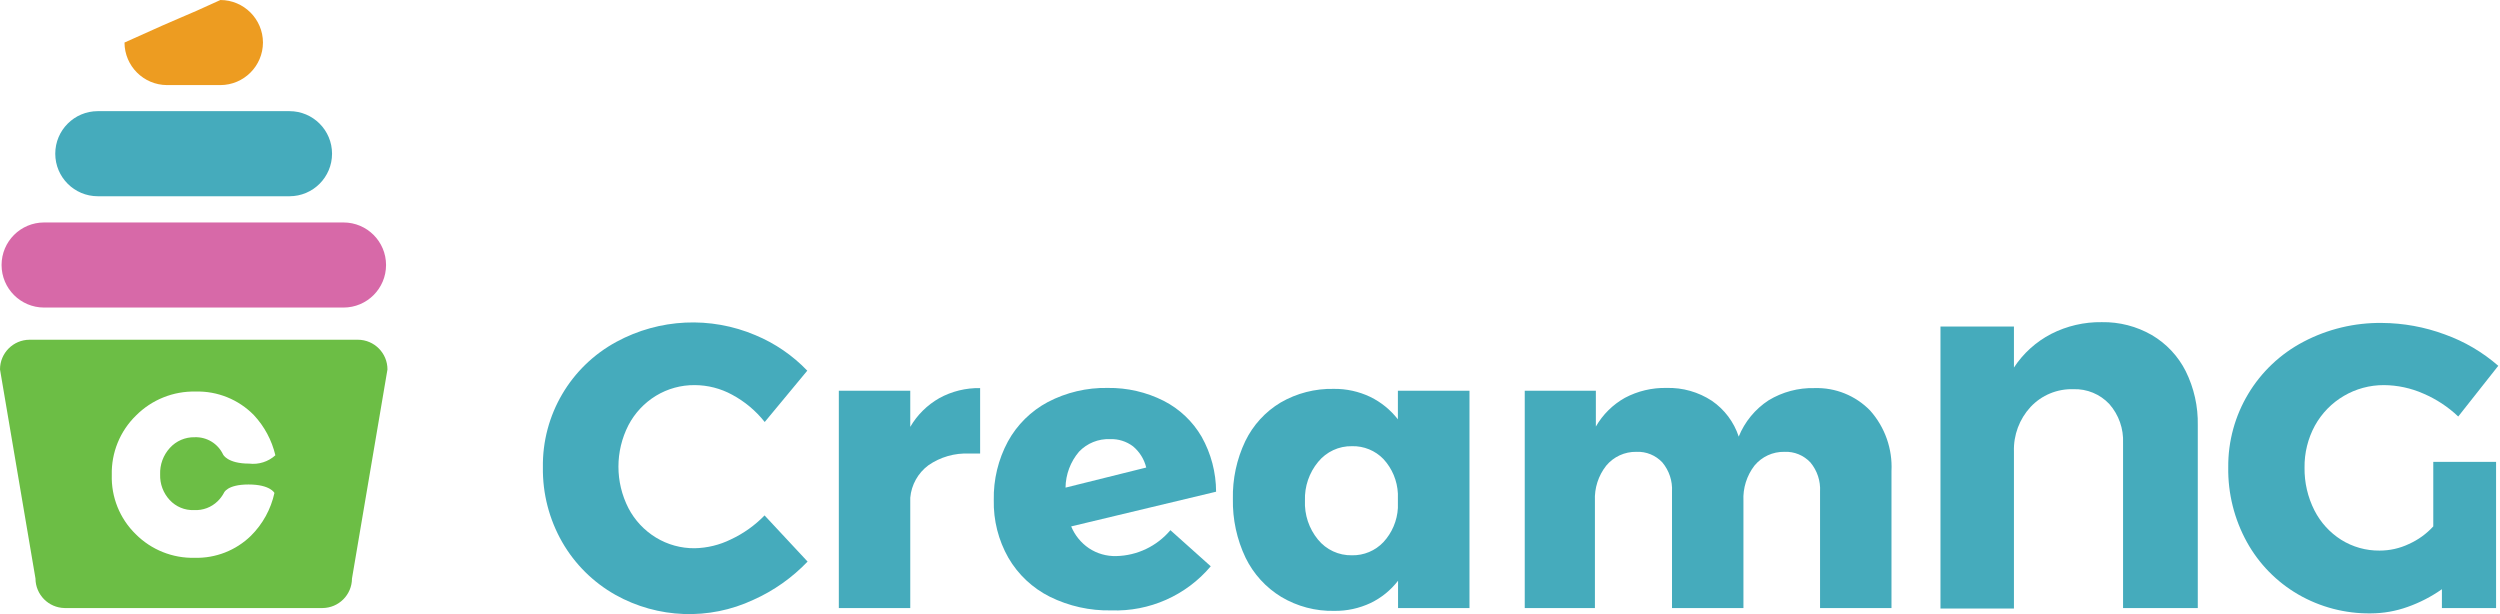
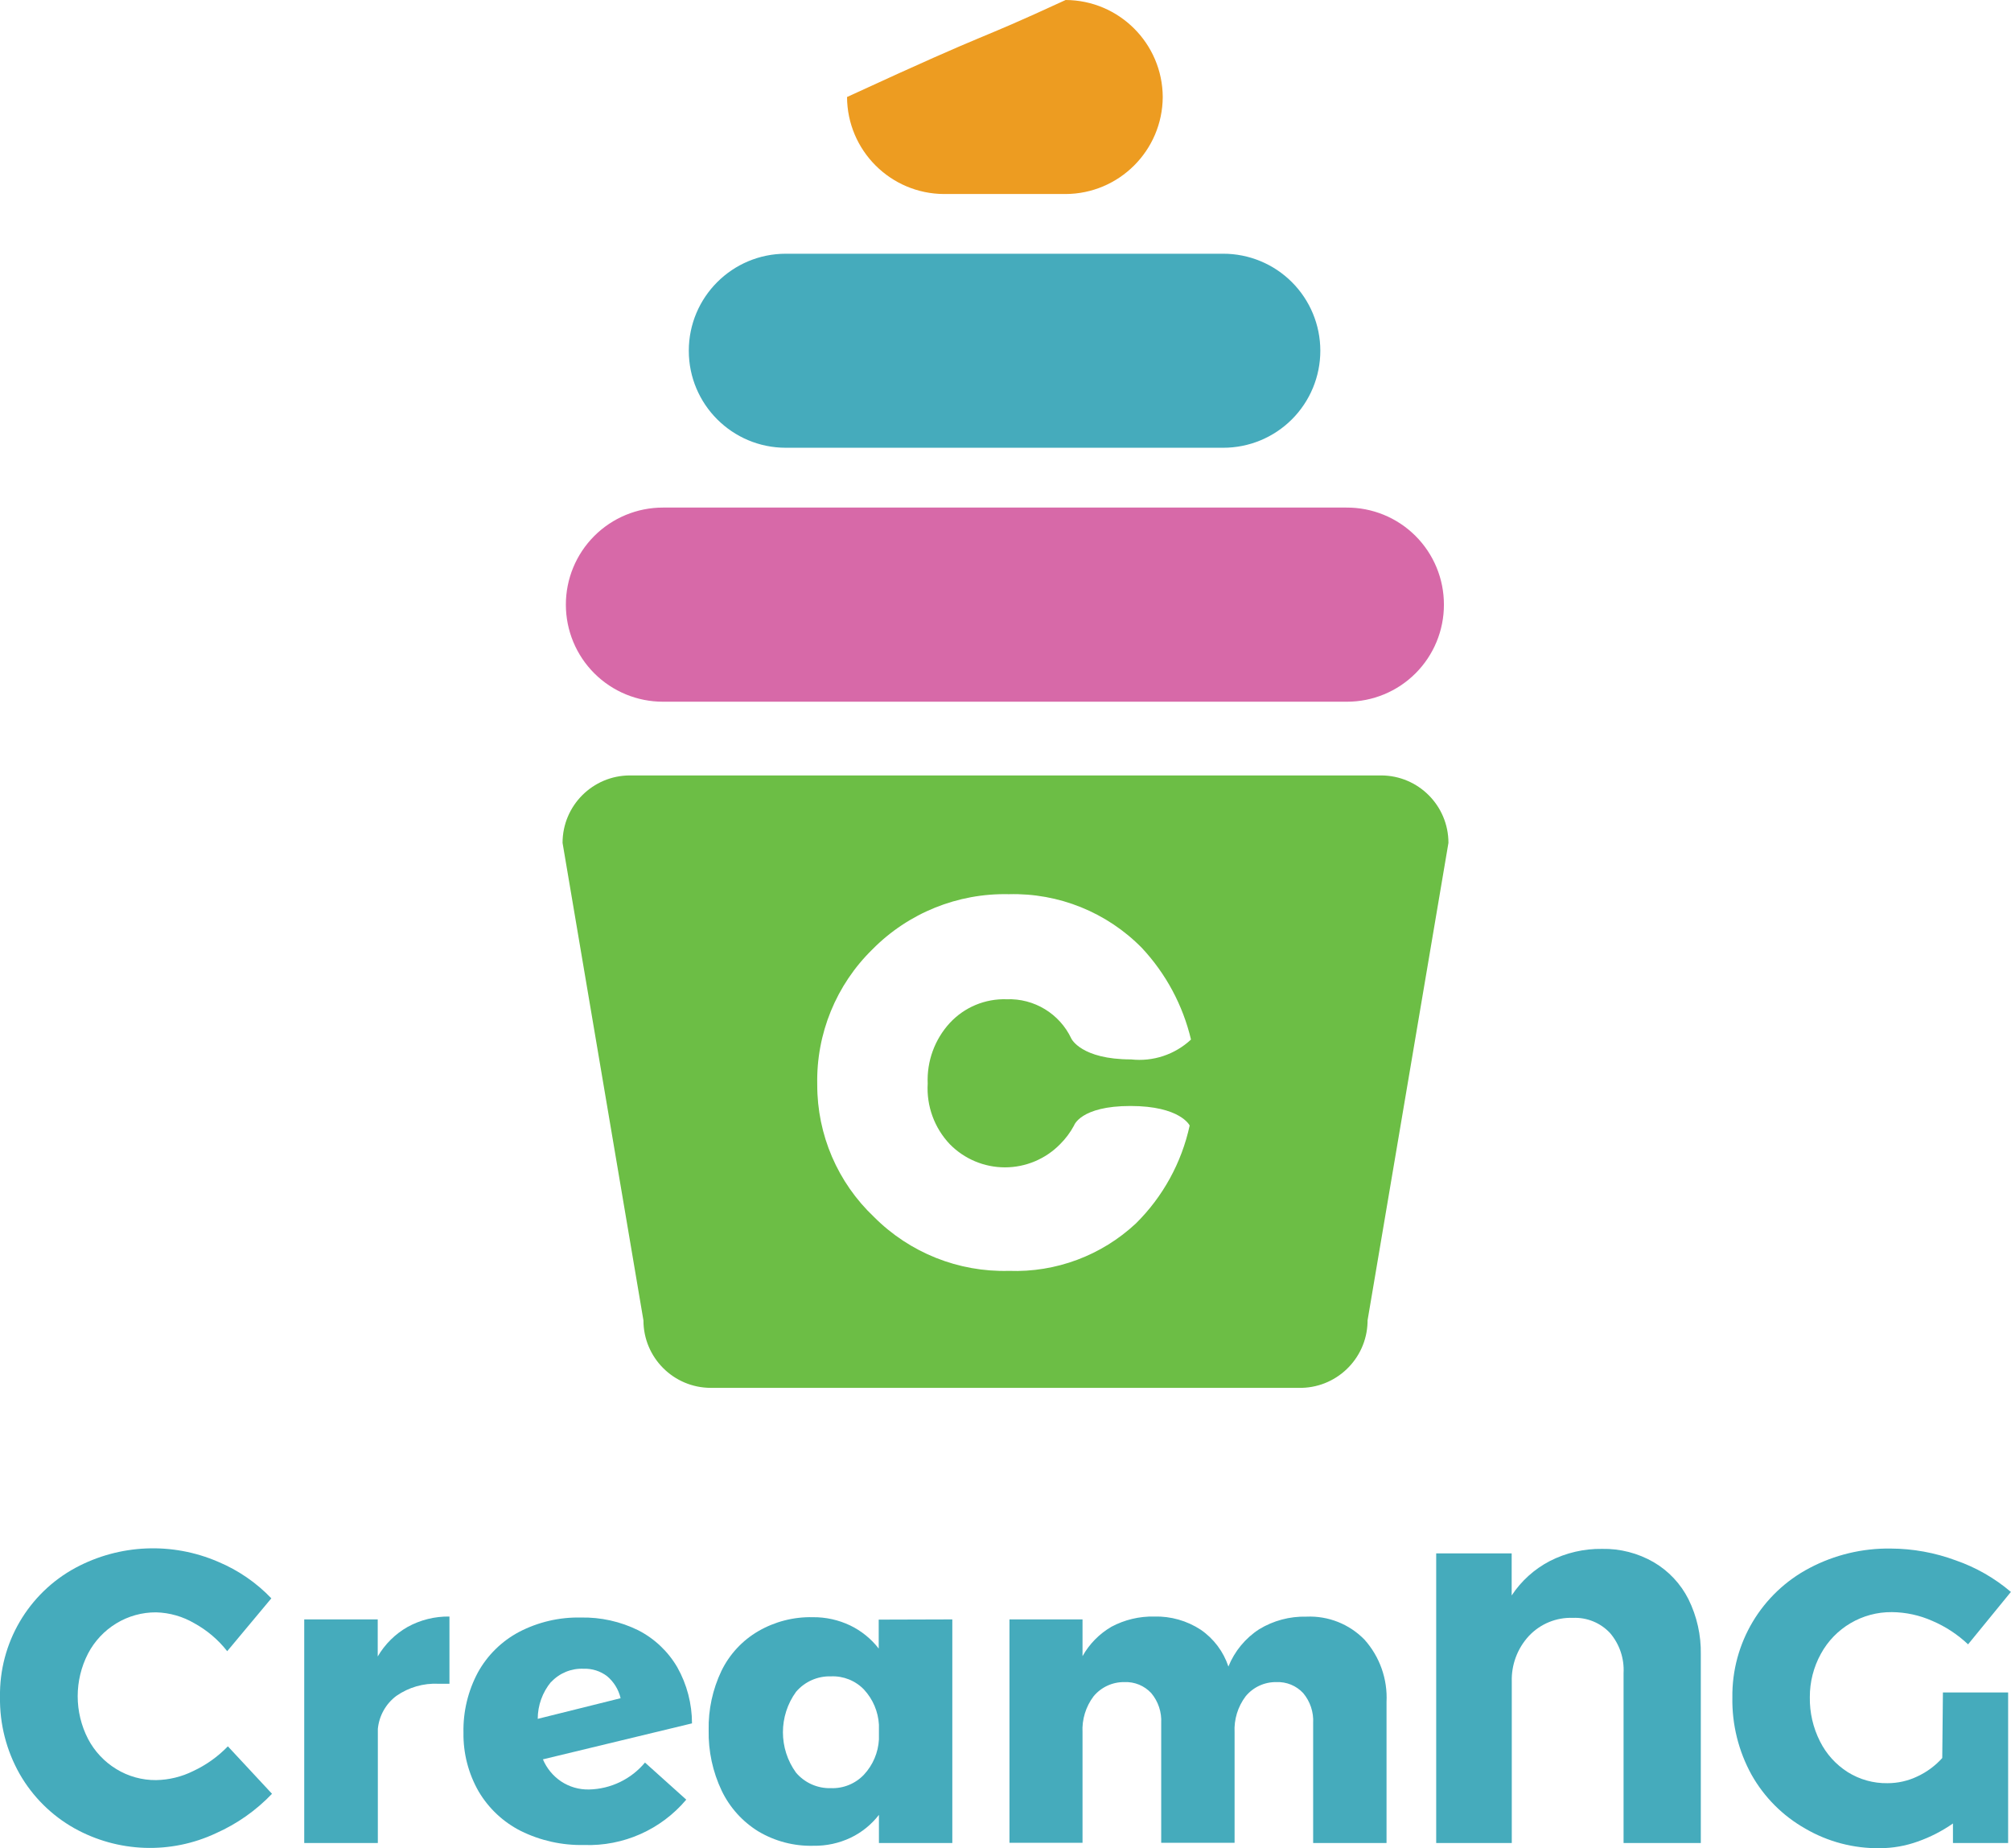
- <svg xmlns="http://www.w3.org/2000/svg" id="c8a30e8a-13c6-4ef2-ac6e-253bb11d8cce" data-name="Calque 1" width="159.24" height="39.06" viewBox="0 0 159.24 39.06">
-   <rect x="0.1" y="14.17" width="24.49" height="5.42" rx="2.71" ry="2.71" style="fill:#d769a8" />
-   <rect x="3.52" y="7.08" width="17.63" height="5.42" rx="2.71" ry="2.71" style="fill:#45abbc" />
-   <path d="M15.92,5.89h-3.4A2.72,2.72,0,0,1,9.81,3.18h0c4.41-2,3.31-1.42,6.11-2.71h0a2.72,2.72,0,0,1,2.71,2.71h0A2.72,2.72,0,0,1,15.92,5.89Z" transform="translate(-1.88 -0.47)" style="fill:#ed9c21" />
-   <path d="M24.68,22.11H3.76A1.89,1.89,0,0,0,1.88,24L4.14,37.32A1.89,1.89,0,0,0,6,39.2H22.42a1.89,1.89,0,0,0,1.88-1.88L26.56,24A1.89,1.89,0,0,0,24.68,22.11ZM17.75,30c-1.39,0-1.66-.58-1.66-.58a1.92,1.92,0,0,0-1.81-1.1A2.07,2.07,0,0,0,12.7,29a2.37,2.37,0,0,0-.62,1.69,2.28,2.28,0,0,0,.61,1.63,2,2,0,0,0,1.55.64,2,2,0,0,0,1.51-.57,2.22,2.22,0,0,0,.39-.52s.18-.54,1.57-.54,1.65.54,1.65.54a5.49,5.49,0,0,1-1.5,2.73A4.94,4.94,0,0,1,14.28,36a5.12,5.12,0,0,1-3.76-1.51A5.06,5.06,0,0,1,9,30.72a5.11,5.11,0,0,1,1.54-3.78,5.19,5.19,0,0,1,3.8-1.53,5,5,0,0,1,3.71,1.5,5.65,5.65,0,0,1,1.37,2.56A2.11,2.11,0,0,1,17.75,30Z" transform="translate(-1.88 -0.47)" style="fill:#6cbe45" />
-   <path d="M48.51,25.61A5,5,0,0,0,46.13,25a4.66,4.66,0,0,0-2.47.68,4.8,4.8,0,0,0-1.75,1.87,5.8,5.8,0,0,0,0,5.29,4.79,4.79,0,0,0,1.75,1.87,4.65,4.65,0,0,0,2.47.68,5.43,5.43,0,0,0,2.3-.56,7.28,7.28,0,0,0,2.15-1.53l2.74,2.94a10.94,10.94,0,0,1-3.46,2.44,9.63,9.63,0,0,1-8.78-.32A9,9,0,0,1,37.69,35a9.32,9.32,0,0,1-1.23-4.76,8.94,8.94,0,0,1,4.69-8A10.2,10.2,0,0,1,50,21.82a9.77,9.77,0,0,1,3.3,2.26l-2.71,3.27A6.68,6.68,0,0,0,48.51,25.61Z" transform="translate(-1.88 -0.47)" style="fill:#45abbc" />
-   <path d="M61.71,25.83a5.2,5.2,0,0,1,2.6-.64v4.17q-.23,0-.69,0a4.22,4.22,0,0,0-2.61.75,2.89,2.89,0,0,0-1.15,2.06V39.2H55.31V25.36h4.55v2.3A5,5,0,0,1,61.71,25.83Z" transform="translate(-1.88 -0.47)" style="fill:#45abbc" />
-   <path d="M76.43,34.24,79,36.54a7.93,7.93,0,0,1-6.34,2.81,8.43,8.43,0,0,1-3.91-.87A6.33,6.33,0,0,1,66.11,36a7.12,7.12,0,0,1-.93-3.68,7.55,7.55,0,0,1,.9-3.73,6.26,6.26,0,0,1,2.54-2.51,7.89,7.89,0,0,1,3.82-.9A7.67,7.67,0,0,1,76,26a5.9,5.9,0,0,1,2.42,2.29,7.18,7.18,0,0,1,.92,3.5L70.11,34a3.11,3.11,0,0,0,1.13,1.39,3,3,0,0,0,1.74.5A4.64,4.64,0,0,0,76.43,34.24Zm-5.82-5a3.6,3.6,0,0,0-.86,2.29l5.14-1.28a2.54,2.54,0,0,0-.84-1.35,2.29,2.29,0,0,0-1.46-.46A2.59,2.59,0,0,0,70.61,29.24Z" transform="translate(-1.88 -0.47)" style="fill:#45abbc" />
-   <path d="M95.48,25.36V39.2H90.93V37.46a4.87,4.87,0,0,1-1.75,1.42,5.27,5.27,0,0,1-2.31.5,6.32,6.32,0,0,1-3.38-.89A6,6,0,0,1,81.22,36a8.33,8.33,0,0,1-.81-3.75,8.14,8.14,0,0,1,.79-3.68,5.82,5.82,0,0,1,2.25-2.46,6.47,6.47,0,0,1,3.38-.87,5.24,5.24,0,0,1,2.33.51,5,5,0,0,1,1.76,1.43V25.36ZM90,35a3.49,3.49,0,0,0,.92-2.17v-.92A3.48,3.48,0,0,0,90,29.71a2.69,2.69,0,0,0-2-.82,2.72,2.72,0,0,0-2.16,1A3.67,3.67,0,0,0,85,32.35a3.67,3.67,0,0,0,.83,2.49,2.72,2.72,0,0,0,2.16,1A2.69,2.69,0,0,0,90,35Z" transform="translate(-1.88 -0.47)" style="fill:#45abbc" />
-   <path d="M121,26.62a5.39,5.39,0,0,1,1.36,3.86V39.2h-4.55V31.78a2.66,2.66,0,0,0-.61-1.85,2.13,2.13,0,0,0-1.66-.68,2.41,2.41,0,0,0-1.91.88,3.41,3.41,0,0,0-.7,2.24V39.2h-4.55V31.78a2.66,2.66,0,0,0-.61-1.85,2.13,2.13,0,0,0-1.66-.68,2.44,2.44,0,0,0-1.92.88,3.37,3.37,0,0,0-.72,2.24V39.2H99V25.36h4.53v2.28a4.89,4.89,0,0,1,1.85-1.83,5.41,5.41,0,0,1,2.65-.63,5,5,0,0,1,2.89.82,4.45,4.45,0,0,1,1.71,2.28,5,5,0,0,1,1.9-2.31,5.38,5.38,0,0,1,2.93-.78A4.73,4.73,0,0,1,121,26.62Z" transform="translate(-1.88 -0.47)" style="fill:#45abbc" />
-   <path d="M138.94,21.81a5.58,5.58,0,0,1,2.16,2.3,7.42,7.42,0,0,1,.77,3.45V39.2h-4.76V28.69a3.52,3.52,0,0,0-.87-2.48,3,3,0,0,0-2.3-.95,3.58,3.58,0,0,0-2.72,1.13,4,4,0,0,0-1.06,2.84v10h-4.68V21.27h4.68v2.61a6.32,6.32,0,0,1,2.37-2.14,6.88,6.88,0,0,1,3.23-.75A6.17,6.17,0,0,1,138.94,21.81Z" transform="translate(-1.88 -0.47)" style="fill:#45abbc" />
-   <path d="M156.87,29.89h4V39.2h-3.45V38a9,9,0,0,1-2.19,1.13,7,7,0,0,1-2.34.41,9,9,0,0,1-4.63-1.21A8.75,8.75,0,0,1,145,35a9.56,9.56,0,0,1-1.19-4.76,8.94,8.94,0,0,1,4.79-8,10.45,10.45,0,0,1,5-1.2,11.72,11.72,0,0,1,4,.73,10.65,10.65,0,0,1,3.41,2L158.46,27a7.51,7.51,0,0,0-2.22-1.46,6.33,6.33,0,0,0-2.51-.54,5,5,0,0,0-4.4,2.58,5.45,5.45,0,0,0-.66,2.68,5.85,5.85,0,0,0,.63,2.72A4.79,4.79,0,0,0,151,34.85a4.52,4.52,0,0,0,2.45.69,4.33,4.33,0,0,0,1.87-.42A4.74,4.74,0,0,0,156.87,34Z" transform="translate(-1.88 -0.47)" style="fill:#45abbc" />
+ <svg xmlns="http://www.w3.org/2000/svg" id="4a362d94-1bf9-4d70-aa78-5574b9b48daf" data-name="85c1b3ad-9dce-41a7-853c-3904ad198ba9" width="182.24" height="167.44" viewBox="0 0 182.24 167.44">
+   <path d="M76.23,60h61.93A8.78,8.78,0,0,1,147,68.8h0a8.78,8.78,0,0,1-8.79,8.79H76.23a8.79,8.79,0,0,1-8.8-8.79h0A8.79,8.79,0,0,1,76.23,60Z" transform="translate(-16.15 -14.01)" style="fill:#d769a8" />
+   <path d="M87.36,37H127a8.79,8.79,0,0,1,8.8,8.79h0a8.79,8.79,0,0,1-8.8,8.79H87.36a8.79,8.79,0,0,1-8.79-8.79h0A8.79,8.79,0,0,1,87.36,37Z" transform="translate(-16.15 -14.01)" style="fill:#45abbc" />
+   <path d="M112.7,31.59h-11a8.83,8.83,0,0,1-8.79-8.79h0c14.32-6.6,10.75-4.61,19.81-8.79h0a8.84,8.84,0,0,1,8.8,8.79h0A8.84,8.84,0,0,1,112.7,31.59Z" transform="translate(-16.15 -14.01)" style="fill:#ed9c21" />
+   <path d="M141.15,84.27H73.23a6.11,6.11,0,0,0-6.1,6.11h0l7.33,43.27a6.11,6.11,0,0,0,6.11,6.11h53.25a6.12,6.12,0,0,0,6.26-5.95v-.16l7.33-43.27a6.11,6.11,0,0,0-6.1-6.11ZM118.65,110c-4.53,0-5.41-1.88-5.41-1.88a6.22,6.22,0,0,0-5.87-3.57,6.72,6.72,0,0,0-5.15,2.15,7.63,7.63,0,0,0-2,5.49,7.35,7.35,0,0,0,2,5.49,7,7,0,0,0,10,0,7.16,7.16,0,0,0,1.26-1.69s.58-1.77,5.11-1.77,5.37,1.77,5.37,1.77a17.78,17.78,0,0,1-4.87,8.87,16,16,0,0,1-11.52,4.3,16.61,16.61,0,0,1-12.21-4.88,16.44,16.44,0,0,1-5.15-12,16.63,16.63,0,0,1,5-12.25,16.84,16.84,0,0,1,12.36-5,16.29,16.29,0,0,1,12.06,4.87,18.36,18.36,0,0,1,4.45,8.3A6.84,6.84,0,0,1,118.65,110Z" transform="translate(-16.15 -14.01)" style="fill:#6cbe45" />
+   <path d="M33.78,161.1a7.23,7.23,0,0,0-3.48-1,6.87,6.87,0,0,0-3.61,1,7,7,0,0,0-2.56,2.73,8.44,8.44,0,0,0,0,7.74,7,7,0,0,0,2.56,2.73,6.78,6.78,0,0,0,3.61,1,7.85,7.85,0,0,0,3.36-.82,10.6,10.6,0,0,0,3.14-2.24l4,4.3a16,16,0,0,1-5.07,3.57,14.08,14.08,0,0,1-12.85-.45,13.13,13.13,0,0,1-4.94-4.9,13.73,13.73,0,0,1-1.79-7A13.06,13.06,0,0,1,23,156.06a14.87,14.87,0,0,1,12.92-.54,14.32,14.32,0,0,1,4.82,3.31l-4,4.79A9.73,9.73,0,0,0,33.78,161.1Z" transform="translate(-16.15 -14.01)" style="fill:#45abbc" />
+   <path d="M53.09,161.42a7.61,7.61,0,0,1,3.79-.94v6.09h-1a6.16,6.16,0,0,0-3.81,1.1,4.24,4.24,0,0,0-1.68,3V181H43.72V160.74h6.66v3.36A7.33,7.33,0,0,1,53.09,161.42Z" transform="translate(-16.15 -14.01)" style="fill:#45abbc" />
+   <path d="M74.6,173.71l3.74,3.36a11.57,11.57,0,0,1-9.27,4.11,12.33,12.33,0,0,1-5.72-1.27,9.33,9.33,0,0,1-3.83-3.59A10.4,10.4,0,0,1,58.15,171a11.07,11.07,0,0,1,1.31-5.46,9.17,9.17,0,0,1,3.72-3.66,11.56,11.56,0,0,1,5.59-1.31A11.24,11.24,0,0,1,74,161.73a8.69,8.69,0,0,1,3.53,3.35,10.38,10.38,0,0,1,1.33,5.08l-13.51,3.26a4.54,4.54,0,0,0,1.65,2,4.4,4.4,0,0,0,2.54.73A6.79,6.79,0,0,0,74.6,173.71Zm-8.51-7.31a5.26,5.26,0,0,0-1.21,3.35l7.51-1.87a3.69,3.69,0,0,0-1.23-2,3.32,3.32,0,0,0-2.13-.67,3.79,3.79,0,0,0-2.93,1.2Z" transform="translate(-16.15 -14.01)" style="fill:#45abbc" />
+   <path d="M102.45,160.74V181H95.8v-2.55a7.15,7.15,0,0,1-2.56,2.07,7.6,7.6,0,0,1-3.38.73,9.27,9.27,0,0,1-5-1.31,8.79,8.79,0,0,1-3.31-3.68,12.22,12.22,0,0,1-1.18-5.48,11.91,11.91,0,0,1,1.16-5.38,8.43,8.43,0,0,1,3.33-3.59,9.42,9.42,0,0,1,4.94-1.27,7.67,7.67,0,0,1,3.4.75,7.27,7.27,0,0,1,2.58,2.09v-2.62Zm-8,14.06a5.09,5.09,0,0,0,1.35-3.18v-1.34a5.11,5.11,0,0,0-1.35-3.18,3.92,3.92,0,0,0-3-1.2,4,4,0,0,0-3.16,1.4,6.24,6.24,0,0,0,0,7.33,4,4,0,0,0,3.16,1.4A3.93,3.93,0,0,0,94.45,174.8Z" transform="translate(-16.15 -14.01)" style="fill:#45abbc" />
+   <path d="M139.8,162.57a7.88,7.88,0,0,1,2,5.65V181h-6.65V170.13a3.89,3.89,0,0,0-.9-2.71,3.13,3.13,0,0,0-2.43-1,3.53,3.53,0,0,0-2.79,1.29,5,5,0,0,0-1,3.27v10h-6.65V170.13a3.89,3.89,0,0,0-.9-2.71,3.13,3.13,0,0,0-2.43-1,3.56,3.56,0,0,0-2.8,1.29,5,5,0,0,0-1,3.27v10h-6.62V160.74h6.62v3.33a7.1,7.1,0,0,1,2.63-2.67,7.89,7.89,0,0,1,3.87-.92,7.33,7.33,0,0,1,4.22,1.2,6.54,6.54,0,0,1,2.5,3.33,7.27,7.27,0,0,1,2.79-3.38,7.86,7.86,0,0,1,4.28-1.14A6.92,6.92,0,0,1,139.8,162.57Z" transform="translate(-16.15 -14.01)" style="fill:#45abbc" />
+   <path d="M166,155.55a8.12,8.12,0,0,1,3.16,3.36,10.83,10.83,0,0,1,1.12,5V181h-7V165.6a5.15,5.15,0,0,0-1.22-3.62,4.34,4.34,0,0,0-3.36-1.38,5.21,5.21,0,0,0-4,1.64,5.84,5.84,0,0,0-1.55,4.15V181H146.3V154.76h6.84v3.81a9.27,9.27,0,0,1,3.46-3.12,10.09,10.09,0,0,1,4.73-1.1A9,9,0,0,1,166,155.55Z" transform="translate(-16.15 -14.01)" style="fill:#45abbc" />
+   <path d="M192.22,167.36h5.91V181h-5v-1.77a13.26,13.26,0,0,1-3.2,1.64,10.22,10.22,0,0,1-3.42.6,13.06,13.06,0,0,1-6.77-1.78,12.84,12.84,0,0,1-4.86-4.87,14,14,0,0,1-1.74-7,13.06,13.06,0,0,1,7-11.74,15.28,15.28,0,0,1,7.35-1.76,17.15,17.15,0,0,1,5.89,1.07,15.56,15.56,0,0,1,5,2.86L194.5,163a11,11,0,0,0-3.25-2.13,9.22,9.22,0,0,0-3.66-.79,7.25,7.25,0,0,0-6.43,3.78,8.06,8.06,0,0,0-1,3.93,8.54,8.54,0,0,0,.92,4,7,7,0,0,0,2.52,2.79,6.6,6.6,0,0,0,3.59,1,6.27,6.27,0,0,0,2.73-.62,7,7,0,0,0,2.24-1.66Z" transform="translate(-16.15 -14.01)" style="fill:#45abbc" />
</svg>
